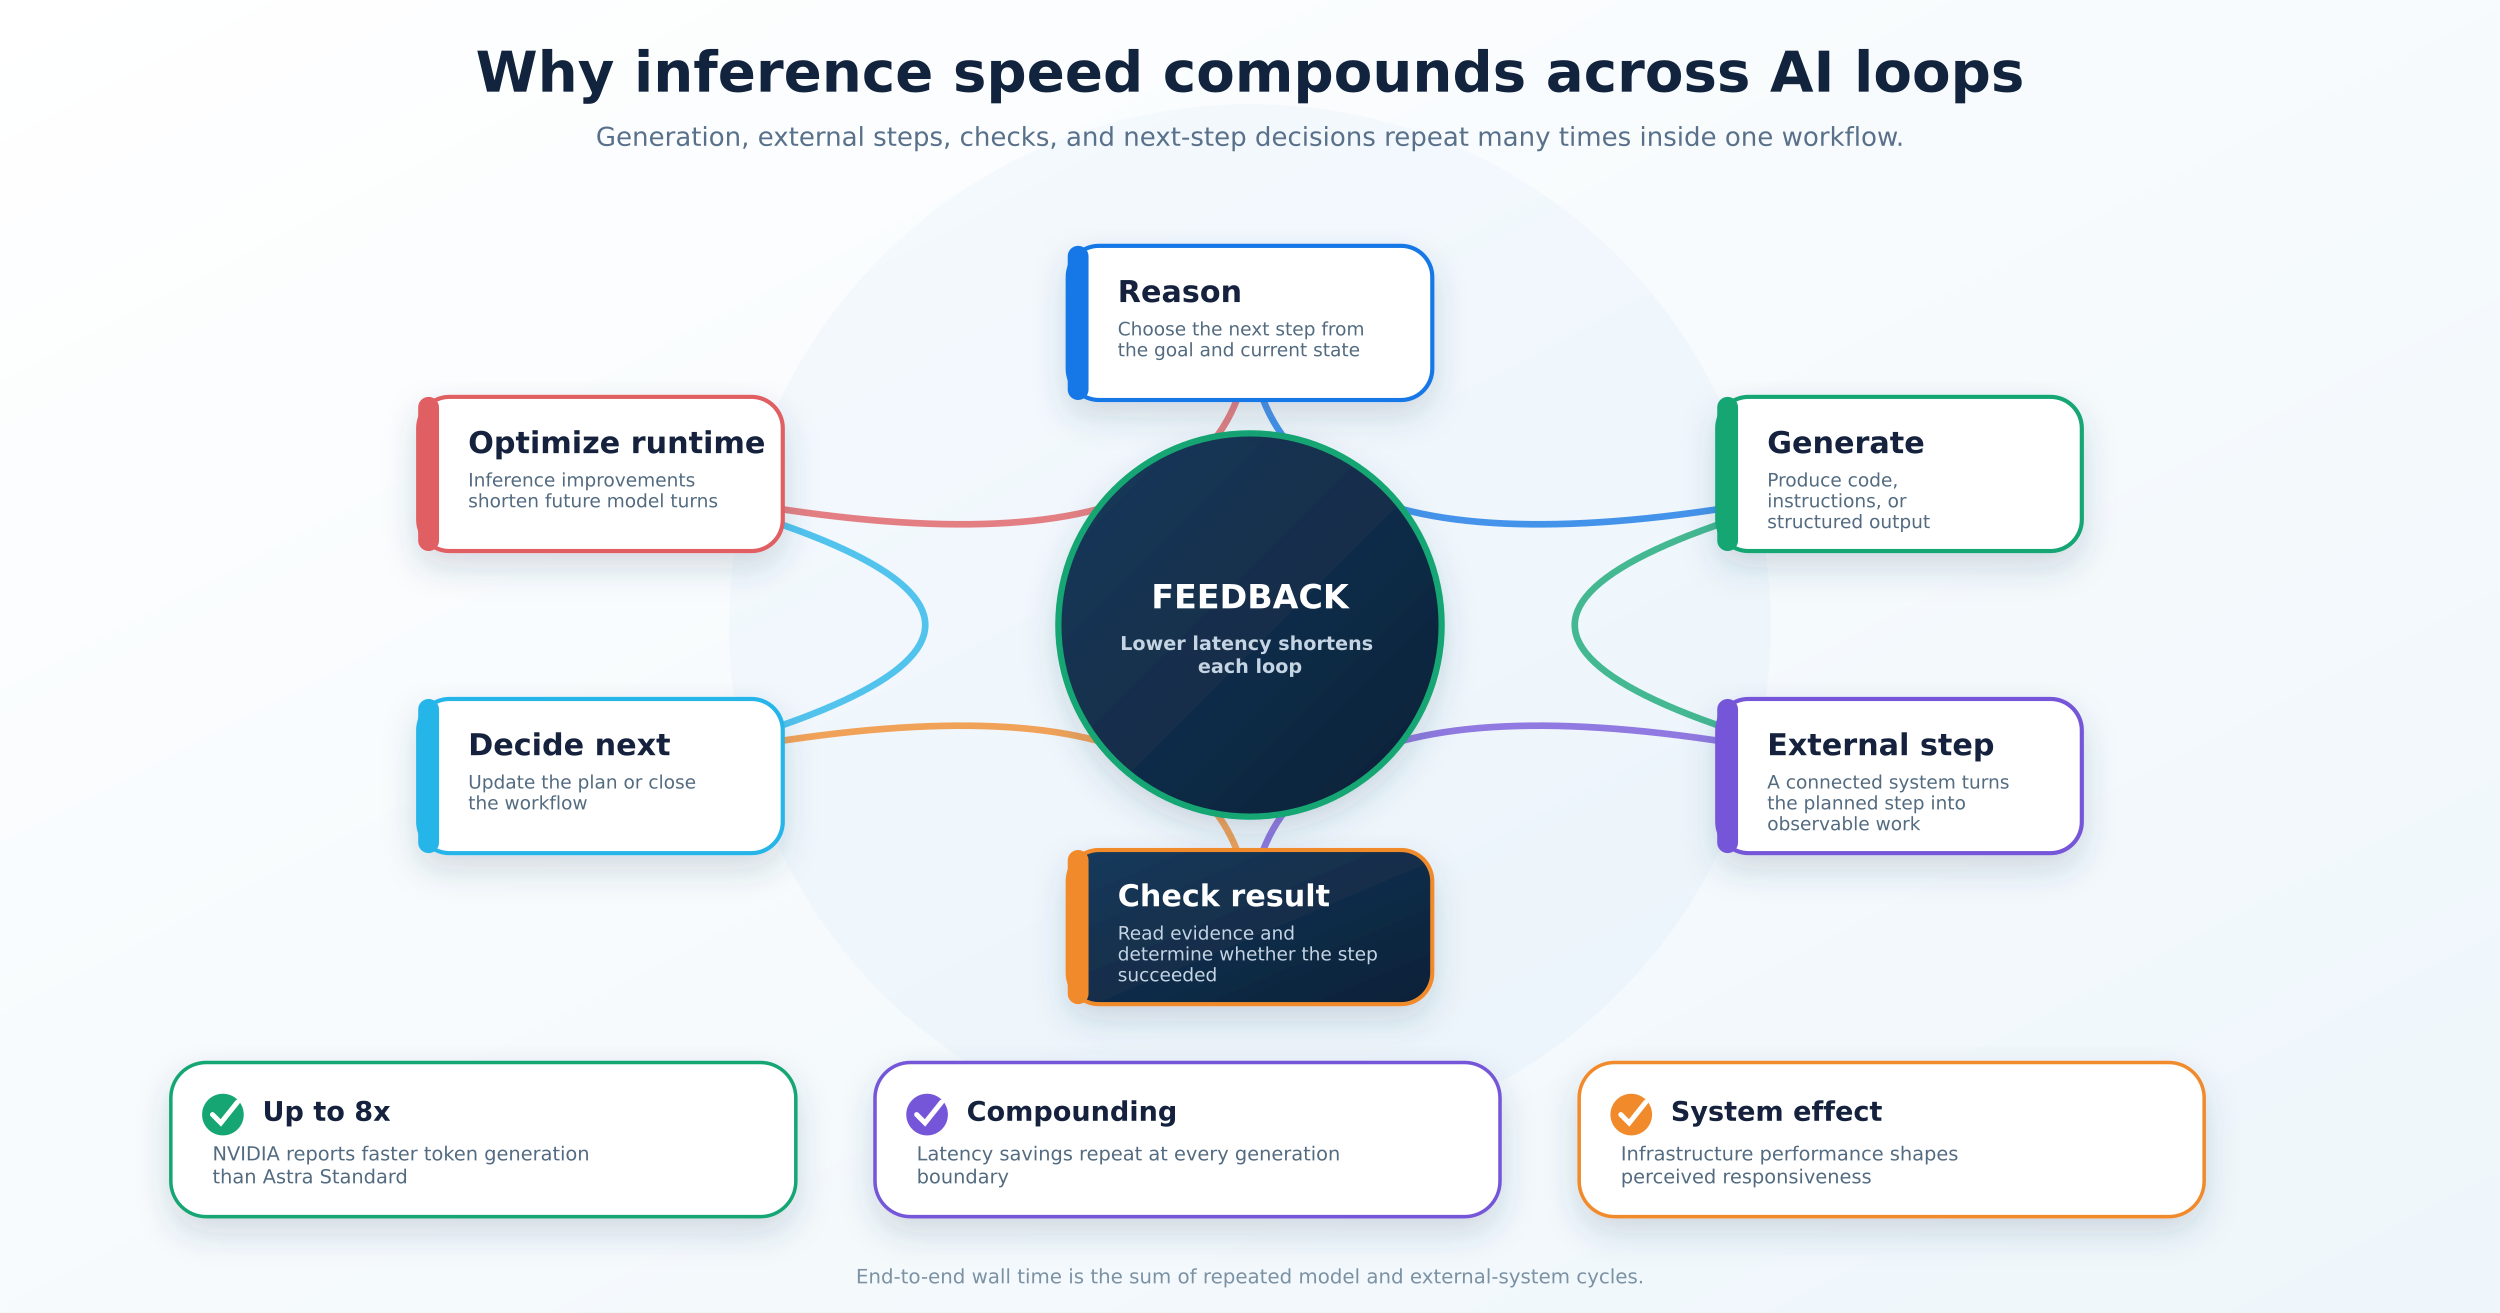
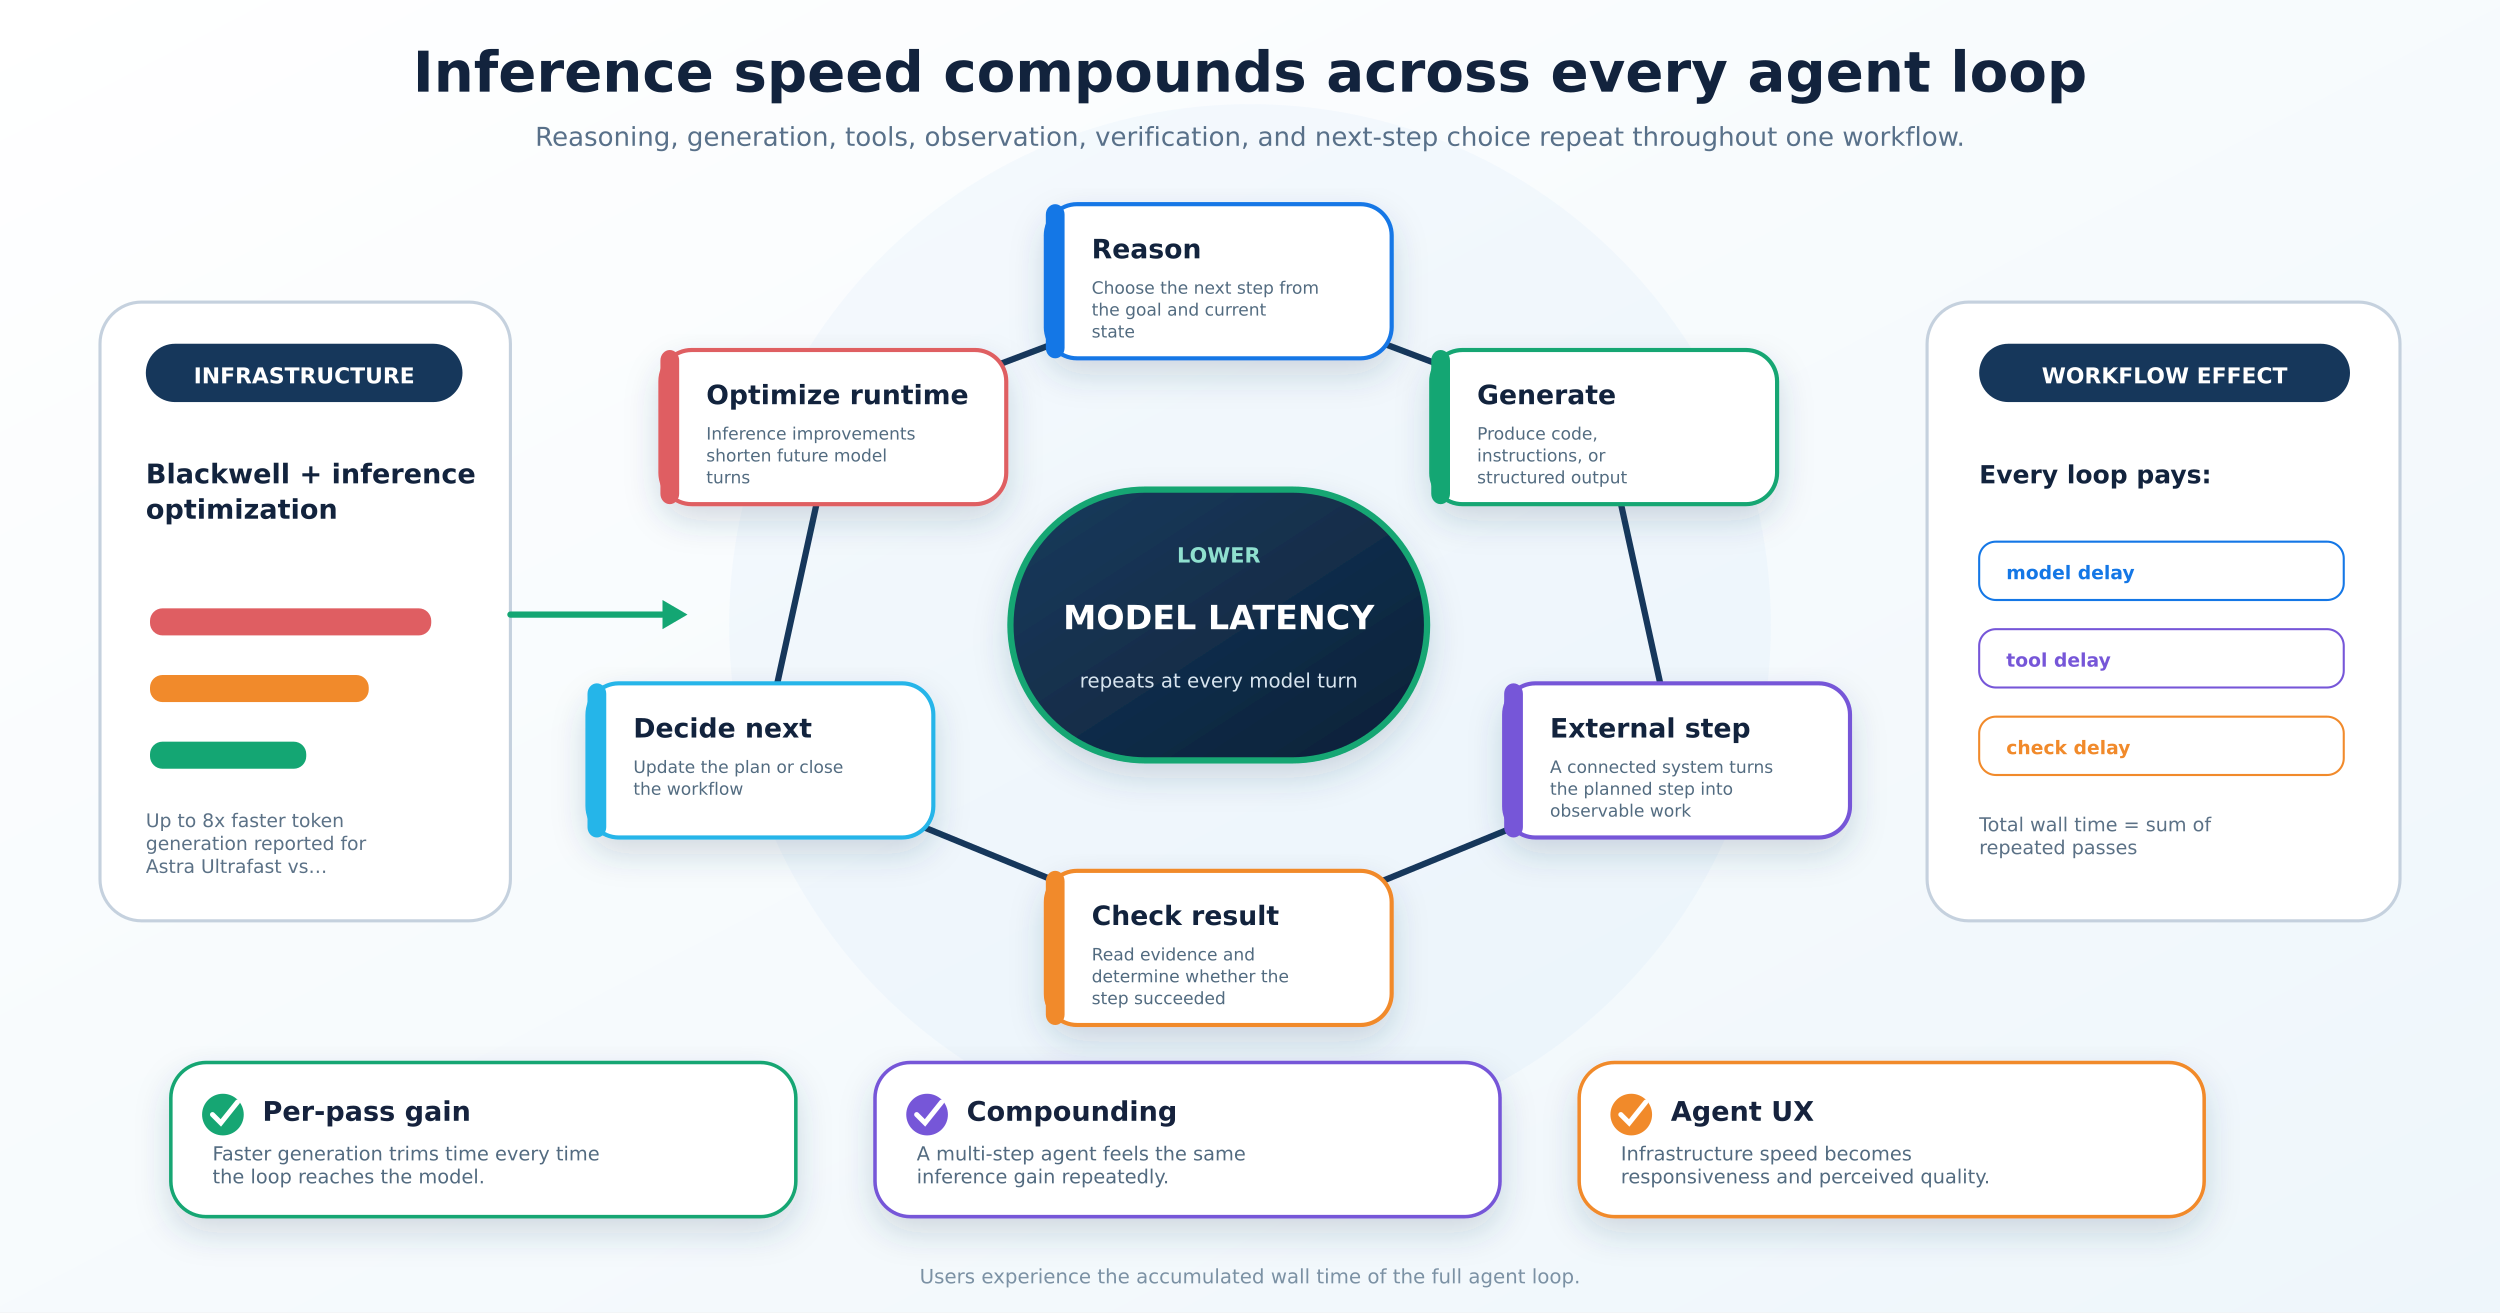
<svg xmlns="http://www.w3.org/2000/svg" width="1200" height="630" viewBox="0 0 1200 630">
  <defs>
    <linearGradient id="bg" x1="0" y1="0" x2="1" y2="1">
      <stop offset="0" stop-color="#ffffff" />
      <stop offset="1" stop-color="#eef6fb" />
    </linearGradient>
    <linearGradient id="panel" x1="0" y1="0" x2="1" y2="1">
      <stop offset="0" stop-color="#ffffff" />
      <stop offset="1" stop-color="#edf5fb" />
    </linearGradient>
    <linearGradient id="dark" x1="0" y1="0" x2="1" y2="1">
      <stop offset="0" stop-color="#193b5d" />
      <stop offset="1" stop-color="#0b2037" />
    </linearGradient>
    <filter id="shadow" x="-20%" y="-20%" width="140%" height="160%">
      <feDropShadow dx="0" dy="7" stdDeviation="8" flood-color="#334f6a" flood-opacity=".18" />
    </filter>
    <marker id="arrow" viewBox="0 0 10 10" refX="9" refY="5" markerWidth="7" markerHeight="7" orient="auto">
      <path d="M0,0 L10,5 L0,10 z" fill="#1477e6" />
    </marker>
    <marker id="arrow2" viewBox="0 0 10 10" refX="9" refY="5" markerWidth="7" markerHeight="7" orient="auto">
      <path d="M0,0 L10,5 L0,10 z" fill="#14a673" />
    </marker>
  </defs>
  <rect width="1200" height="630" fill="url(#bg)" />
  <circle cx="600" cy="300" r="250" fill="#1477e6" opacity=".035" />
  <g font-family="DejaVu Sans, Arial, sans-serif">
-     <text x="600" y="44" text-anchor="middle" font-size="27" font-weight="800" fill="#12233d">Why inference speed compounds across AI loops</text>
-     <text x="600" y="70" text-anchor="middle" font-size="12.5" fill="#587089">Generation, external steps, checks, and next-step decisions repeat many times inside one workflow.</text>
-     <path d="M600 155 Q600 300 911.769 227.5" fill="none" stroke="#1477e6" stroke-width="3.2" opacity=".78" marker-end="url(#arrow)" />
-     <path d="M911.769 227.5 Q600 300 911.769 372.5" fill="none" stroke="#14a673" stroke-width="3.2" opacity=".78" marker-end="url(#arrow)" />
-     <path d="M911.769 372.5 Q600 300 600 445" fill="none" stroke="#7656d8" stroke-width="3.2" opacity=".78" marker-end="url(#arrow)" />
-     <path d="M600 445 Q600 300 288.231 372.5" fill="none" stroke="#f18a2b" stroke-width="3.2" opacity=".78" marker-end="url(#arrow)" />
-     <path d="M288.231 372.5 Q600 300 288.231 227.5" fill="none" stroke="#25b5e9" stroke-width="3.2" opacity=".78" marker-end="url(#arrow)" />
-     <path d="M288.231 227.5 Q600 300 600 155" fill="none" stroke="#df5e62" stroke-width="3.2" opacity=".78" marker-end="url(#arrow)" />
-     <circle cx="600" cy="300" r="92" fill="url(#dark)" stroke="#14a673" stroke-width="3" filter="url(#shadow)" />
-     <text x="600" y="292" text-anchor="middle" font-size="16" font-weight="800" fill="#fff">FEEDBACK</text>
-     <text x="600" y="312" font-size="9.2" font-weight="700" fill="#c4d4e2" text-anchor="middle">
-       <tspan x="600" dy="0">Lower latency shortens</tspan>
-       <tspan x="600" dy="11">each loop</tspan>
+     <text x="600" y="44" text-anchor="middle" font-size="27" font-weight="800" fill="#12233d">Inference speed compounds across every agent loop</text>
+     <text x="600" y="70" text-anchor="middle" font-size="12.5" fill="#587089">Reasoning, generation, tools, observation, verification, and next-step choice repeat throughout one workflow.</text>
+     <rect x="48" y="145" width="197" height="297" rx="20" fill="#fff" stroke="#c5d1de" stroke-width="1.5" />
+     <g>
+       <rect x="70" y="165" width="152" height="28" rx="14" fill="#16375b" />
+       <text x="146" y="184" text-anchor="middle" font-size="10.5" font-weight="800" fill="#fff">INFRASTRUCTURE</text>
+     </g>
+     <text x="70" y="232" font-size="13" font-weight="800" fill="#12233d">Blackwell + inference</text>
+     <text x="70" y="249" font-size="13" font-weight="800" fill="#12233d">optimization</text>
+     <rect x="72" y="292" width="135" height="13" rx="6" fill="#df5e62" />
+     <rect x="72" y="324" width="105" height="13" rx="6" fill="#f18a2b" />
+     <rect x="72" y="356" width="75" height="13" rx="6" fill="#14a673" />
+     <text x="70" y="397" font-size="9" font-weight="400" fill="#5b7186" text-anchor="start">
+       <tspan x="70" dy="0">Up to 8x faster token</tspan>
+       <tspan x="70" dy="11">generation reported for</tspan>
+       <tspan x="70" dy="11">Astra Ultrafast vs…</tspan>
    </text>
-     <g filter="url(#shadow)">
-       <rect x="512.5" y="118" width="175" height="74" rx="15" fill="#fff" stroke="#1477e6" stroke-width="2" />
-       <rect x="512.5" y="118" width="10" height="74" rx="5" fill="#1477e6" />
-       <text x="536.5" y="145" font-size="14.5" font-weight="800" fill="#12233d">Reason</text>
-       <text x="536.5" y="161" font-size="8.9" font-weight="400" fill="#526b80" text-anchor="start">
-         <tspan x="536.5" dy="0">Choose the next step from</tspan>
-         <tspan x="536.5" dy="10">the goal and current state</tspan>
+     <line x1="585" y1="135" x2="770" y2="205" stroke="#16375b" stroke-width="3" stroke-linecap="round" />
+     <line x1="770" y1="205" x2="805" y2="365" stroke="#16375b" stroke-width="3" stroke-linecap="round" />
+     <line x1="805" y1="365" x2="585" y2="455" stroke="#16375b" stroke-width="3" stroke-linecap="round" />
+     <line x1="585" y1="455" x2="365" y2="365" stroke="#16375b" stroke-width="3" stroke-linecap="round" />
+     <line x1="365" y1="365" x2="400" y2="205" stroke="#16375b" stroke-width="3" stroke-linecap="round" />
+     <line x1="400" y1="205" x2="585" y2="135" stroke="#16375b" stroke-width="3" stroke-linecap="round" />
+     <g>
+       <rect x="502" y="98" width="166" height="74" rx="15" fill="#fff" stroke="#1477e6" stroke-width="2" filter="url(#shadow)" />
+       <rect x="502" y="98" width="9" height="74" rx="5" fill="#1477e6" />
+       <text x="524" y="124" font-size="12.8" font-weight="800" fill="#12233d">Reason</text>
+       <text x="524" y="141" font-size="8.2" font-weight="400" fill="#526b80" text-anchor="start">
+         <tspan x="524" dy="0">Choose the next step from</tspan>
+         <tspan x="524" dy="10.5">the goal and current</tspan>
+         <tspan x="524" dy="10.5">state</tspan>
      </text>
    </g>
-     <g filter="url(#shadow)">
-       <rect x="824.269" y="190.5" width="175" height="74" rx="15" fill="#fff" stroke="#14a673" stroke-width="2" />
-       <rect x="824.269" y="190.5" width="10" height="74" rx="5" fill="#14a673" />
-       <text x="848.269" y="217.5" font-size="14.5" font-weight="800" fill="#12233d">Generate</text>
-       <text x="848.269" y="233.5" font-size="8.9" font-weight="400" fill="#526b80" text-anchor="start">
-         <tspan x="848.269" dy="0">Produce code,</tspan>
-         <tspan x="848.269" dy="10">instructions, or</tspan>
-         <tspan x="848.269" dy="10">structured output</tspan>
+     <g>
+       <rect x="687" y="168" width="166" height="74" rx="15" fill="#fff" stroke="#14a673" stroke-width="2" filter="url(#shadow)" />
+       <rect x="687" y="168" width="9" height="74" rx="5" fill="#14a673" />
+       <text x="709" y="194" font-size="12.8" font-weight="800" fill="#12233d">Generate</text>
+       <text x="709" y="211" font-size="8.2" font-weight="400" fill="#526b80" text-anchor="start">
+         <tspan x="709" dy="0">Produce code,</tspan>
+         <tspan x="709" dy="10.5">instructions, or</tspan>
+         <tspan x="709" dy="10.5">structured output</tspan>
      </text>
    </g>
-     <g filter="url(#shadow)">
-       <rect x="824.269" y="335.5" width="175" height="74" rx="15" fill="#fff" stroke="#7656d8" stroke-width="2" />
-       <rect x="824.269" y="335.5" width="10" height="74" rx="5" fill="#7656d8" />
-       <text x="848.269" y="362.5" font-size="14.5" font-weight="800" fill="#12233d">External step</text>
-       <text x="848.269" y="378.5" font-size="8.9" font-weight="400" fill="#526b80" text-anchor="start">
-         <tspan x="848.269" dy="0">A connected system turns</tspan>
-         <tspan x="848.269" dy="10">the planned step into</tspan>
-         <tspan x="848.269" dy="10">observable work</tspan>
+     <g>
+       <rect x="722" y="328" width="166" height="74" rx="15" fill="#fff" stroke="#7656d8" stroke-width="2" filter="url(#shadow)" />
+       <rect x="722" y="328" width="9" height="74" rx="5" fill="#7656d8" />
+       <text x="744" y="354" font-size="12.8" font-weight="800" fill="#12233d">External step</text>
+       <text x="744" y="371" font-size="8.2" font-weight="400" fill="#526b80" text-anchor="start">
+         <tspan x="744" dy="0">A connected system turns</tspan>
+         <tspan x="744" dy="10.5">the planned step into</tspan>
+         <tspan x="744" dy="10.5">observable work</tspan>
      </text>
    </g>
-     <g filter="url(#shadow)">
-       <rect x="512.5" y="408" width="175" height="74" rx="15" fill="url(#dark)" stroke="#f18a2b" stroke-width="2" />
-       <rect x="512.5" y="408" width="10" height="74" rx="5" fill="#f18a2b" />
-       <text x="536.5" y="435" font-size="14.5" font-weight="800" fill="#fff">Check result</text>
-       <text x="536.5" y="451" font-size="8.9" font-weight="400" fill="#c4d4e2" text-anchor="start">
-         <tspan x="536.5" dy="0">Read evidence and</tspan>
-         <tspan x="536.5" dy="10">determine whether the step</tspan>
-         <tspan x="536.5" dy="10">succeeded</tspan>
+     <g>
+       <rect x="502" y="418" width="166" height="74" rx="15" fill="#fff" stroke="#f18a2b" stroke-width="2" filter="url(#shadow)" />
+       <rect x="502" y="418" width="9" height="74" rx="5" fill="#f18a2b" />
+       <text x="524" y="444" font-size="12.8" font-weight="800" fill="#12233d">Check result</text>
+       <text x="524" y="461" font-size="8.2" font-weight="400" fill="#526b80" text-anchor="start">
+         <tspan x="524" dy="0">Read evidence and</tspan>
+         <tspan x="524" dy="10.5">determine whether the</tspan>
+         <tspan x="524" dy="10.5">step succeeded</tspan>
      </text>
    </g>
-     <g filter="url(#shadow)">
-       <rect x="200.731" y="335.5" width="175" height="74" rx="15" fill="#fff" stroke="#25b5e9" stroke-width="2" />
-       <rect x="200.731" y="335.5" width="10" height="74" rx="5" fill="#25b5e9" />
-       <text x="224.731" y="362.5" font-size="14.5" font-weight="800" fill="#12233d">Decide next</text>
-       <text x="224.731" y="378.5" font-size="8.9" font-weight="400" fill="#526b80" text-anchor="start">
-         <tspan x="224.731" dy="0">Update the plan or close</tspan>
-         <tspan x="224.731" dy="10">the workflow</tspan>
+     <g>
+       <rect x="282" y="328" width="166" height="74" rx="15" fill="#fff" stroke="#25b5e9" stroke-width="2" filter="url(#shadow)" />
+       <rect x="282" y="328" width="9" height="74" rx="5" fill="#25b5e9" />
+       <text x="304" y="354" font-size="12.8" font-weight="800" fill="#12233d">Decide next</text>
+       <text x="304" y="371" font-size="8.2" font-weight="400" fill="#526b80" text-anchor="start">
+         <tspan x="304" dy="0">Update the plan or close</tspan>
+         <tspan x="304" dy="10.5">the workflow</tspan>
      </text>
    </g>
-     <g filter="url(#shadow)">
-       <rect x="200.731" y="190.5" width="175" height="74" rx="15" fill="#fff" stroke="#df5e62" stroke-width="2" />
-       <rect x="200.731" y="190.5" width="10" height="74" rx="5" fill="#df5e62" />
-       <text x="224.731" y="217.5" font-size="14.5" font-weight="800" fill="#12233d">Optimize runtime</text>
-       <text x="224.731" y="233.5" font-size="8.9" font-weight="400" fill="#526b80" text-anchor="start">
-         <tspan x="224.731" dy="0">Inference improvements</tspan>
-         <tspan x="224.731" dy="10">shorten future model turns</tspan>
+     <g>
+       <rect x="317" y="168" width="166" height="74" rx="15" fill="#fff" stroke="#df5e62" stroke-width="2" filter="url(#shadow)" />
+       <rect x="317" y="168" width="9" height="74" rx="5" fill="#df5e62" />
+       <text x="339" y="194" font-size="12.8" font-weight="800" fill="#12233d">Optimize runtime</text>
+       <text x="339" y="211" font-size="8.2" font-weight="400" fill="#526b80" text-anchor="start">
+         <tspan x="339" dy="0">Inference improvements</tspan>
+         <tspan x="339" dy="10.5">shorten future model</tspan>
+         <tspan x="339" dy="10.5">turns</tspan>
      </text>
    </g>
+     <rect x="485" y="235" width="200" height="130" rx="65" fill="url(#dark)" stroke="#14a673" stroke-width="3" filter="url(#shadow)" />
+     <text x="585" y="270" text-anchor="middle" font-size="10" font-weight="800" fill="#8fe0cf">LOWER</text>
+     <text x="585" y="302" text-anchor="middle" font-size="16" font-weight="800" fill="#fff">MODEL LATENCY</text>
+     <text x="585" y="330" text-anchor="middle" font-size="9.5" fill="#d7e4ef">repeats at every model turn</text>
+     <g>
+       <line x1="245" y1="295" x2="318" y2="295" stroke="#14a673" stroke-width="3" stroke-linecap="round" />
+       <polygon points="318,288 330,295 318,302" fill="#14a673" />
+     </g>
+     <rect x="925" y="145" width="227" height="297" rx="20" fill="#fff" stroke="#c5d1de" stroke-width="1.5" />
+     <g>
+       <rect x="950" y="165" width="178" height="28" rx="14" fill="#16375b" />
+       <text x="1039" y="184" text-anchor="middle" font-size="10.5" font-weight="800" fill="#fff">WORKFLOW EFFECT</text>
+     </g>
+     <text x="950" y="232" font-size="12" font-weight="800" fill="#12233d">Every loop pays:</text>
+     <rect x="950" y="260" width="175" height="28" rx="8" fill="#fff" stroke="#1477e6" />
+     <text x="963" y="278" font-size="9" font-weight="700" fill="#1477e6">model delay</text>
+     <rect x="950" y="302" width="175" height="28" rx="8" fill="#fff" stroke="#7656d8" />
+     <text x="963" y="320" font-size="9" font-weight="700" fill="#7656d8">tool delay</text>
+     <rect x="950" y="344" width="175" height="28" rx="8" fill="#fff" stroke="#f18a2b" />
+     <text x="963" y="362" font-size="9" font-weight="700" fill="#f18a2b">check delay</text>
+     <text x="950" y="399" font-size="9.2" font-weight="400" fill="#5b7186" text-anchor="start">
+       <tspan x="950" dy="0">Total wall time = sum of</tspan>
+       <tspan x="950" dy="11">repeated passes</tspan>
+     </text>
    <g filter="url(#shadow)">
      <rect x="82" y="510" width="300" height="74" rx="17" fill="#fff" stroke="#14a673" stroke-width="1.7" />
      <circle cx="107" cy="535" r="10" fill="#14a673" />
      <path d="M102,535 l4,4 l8,-10" fill="none" stroke="#fff" stroke-width="2.4" stroke-linecap="round" />
-       <text x="126" y="538" font-size="13" font-weight="800" fill="#12233d">Up to 8x</text>
+       <text x="126" y="538" font-size="13" font-weight="800" fill="#12233d">Per-pass gain</text>
      <text x="102" y="557" font-size="9.3" font-weight="400" fill="#526b80" text-anchor="start">
-         <tspan x="102" dy="0">NVIDIA reports faster token generation</tspan>
-         <tspan x="102" dy="11">than Astra Standard</tspan>
+         <tspan x="102" dy="0">Faster generation trims time every time</tspan>
+         <tspan x="102" dy="11">the loop reaches the model.</tspan>
      </text>
    </g>
    <g filter="url(#shadow)">
      <rect x="420" y="510" width="300" height="74" rx="17" fill="#fff" stroke="#7656d8" stroke-width="1.7" />
      <circle cx="445" cy="535" r="10" fill="#7656d8" />
      <path d="M440,535 l4,4 l8,-10" fill="none" stroke="#fff" stroke-width="2.4" stroke-linecap="round" />
      <text x="464" y="538" font-size="13" font-weight="800" fill="#12233d">Compounding</text>
      <text x="440" y="557" font-size="9.3" font-weight="400" fill="#526b80" text-anchor="start">
-         <tspan x="440" dy="0">Latency savings repeat at every generation</tspan>
-         <tspan x="440" dy="11">boundary</tspan>
+         <tspan x="440" dy="0">A multi-step agent feels the same</tspan>
+         <tspan x="440" dy="11">inference gain repeatedly.</tspan>
      </text>
    </g>
    <g filter="url(#shadow)">
      <rect x="758" y="510" width="300" height="74" rx="17" fill="#fff" stroke="#f18a2b" stroke-width="1.7" />
      <circle cx="783" cy="535" r="10" fill="#f18a2b" />
      <path d="M778,535 l4,4 l8,-10" fill="none" stroke="#fff" stroke-width="2.4" stroke-linecap="round" />
-       <text x="802" y="538" font-size="13" font-weight="800" fill="#12233d">System effect</text>
+       <text x="802" y="538" font-size="13" font-weight="800" fill="#12233d">Agent UX</text>
      <text x="778" y="557" font-size="9.3" font-weight="400" fill="#526b80" text-anchor="start">
-         <tspan x="778" dy="0">Infrastructure performance shapes</tspan>
-         <tspan x="778" dy="11">perceived responsiveness</tspan>
+         <tspan x="778" dy="0">Infrastructure speed becomes</tspan>
+         <tspan x="778" dy="11">responsiveness and perceived quality.</tspan>
      </text>
    </g>
-     <text x="600" y="616" text-anchor="middle" font-size="9.5" fill="#7b91a4">End-to-end wall time is the sum of repeated model and external-system cycles.</text>
+     <text x="600" y="616" text-anchor="middle" font-size="9.5" fill="#7b91a4">Users experience the accumulated wall time of the full agent loop.</text>
  </g>
</svg>
